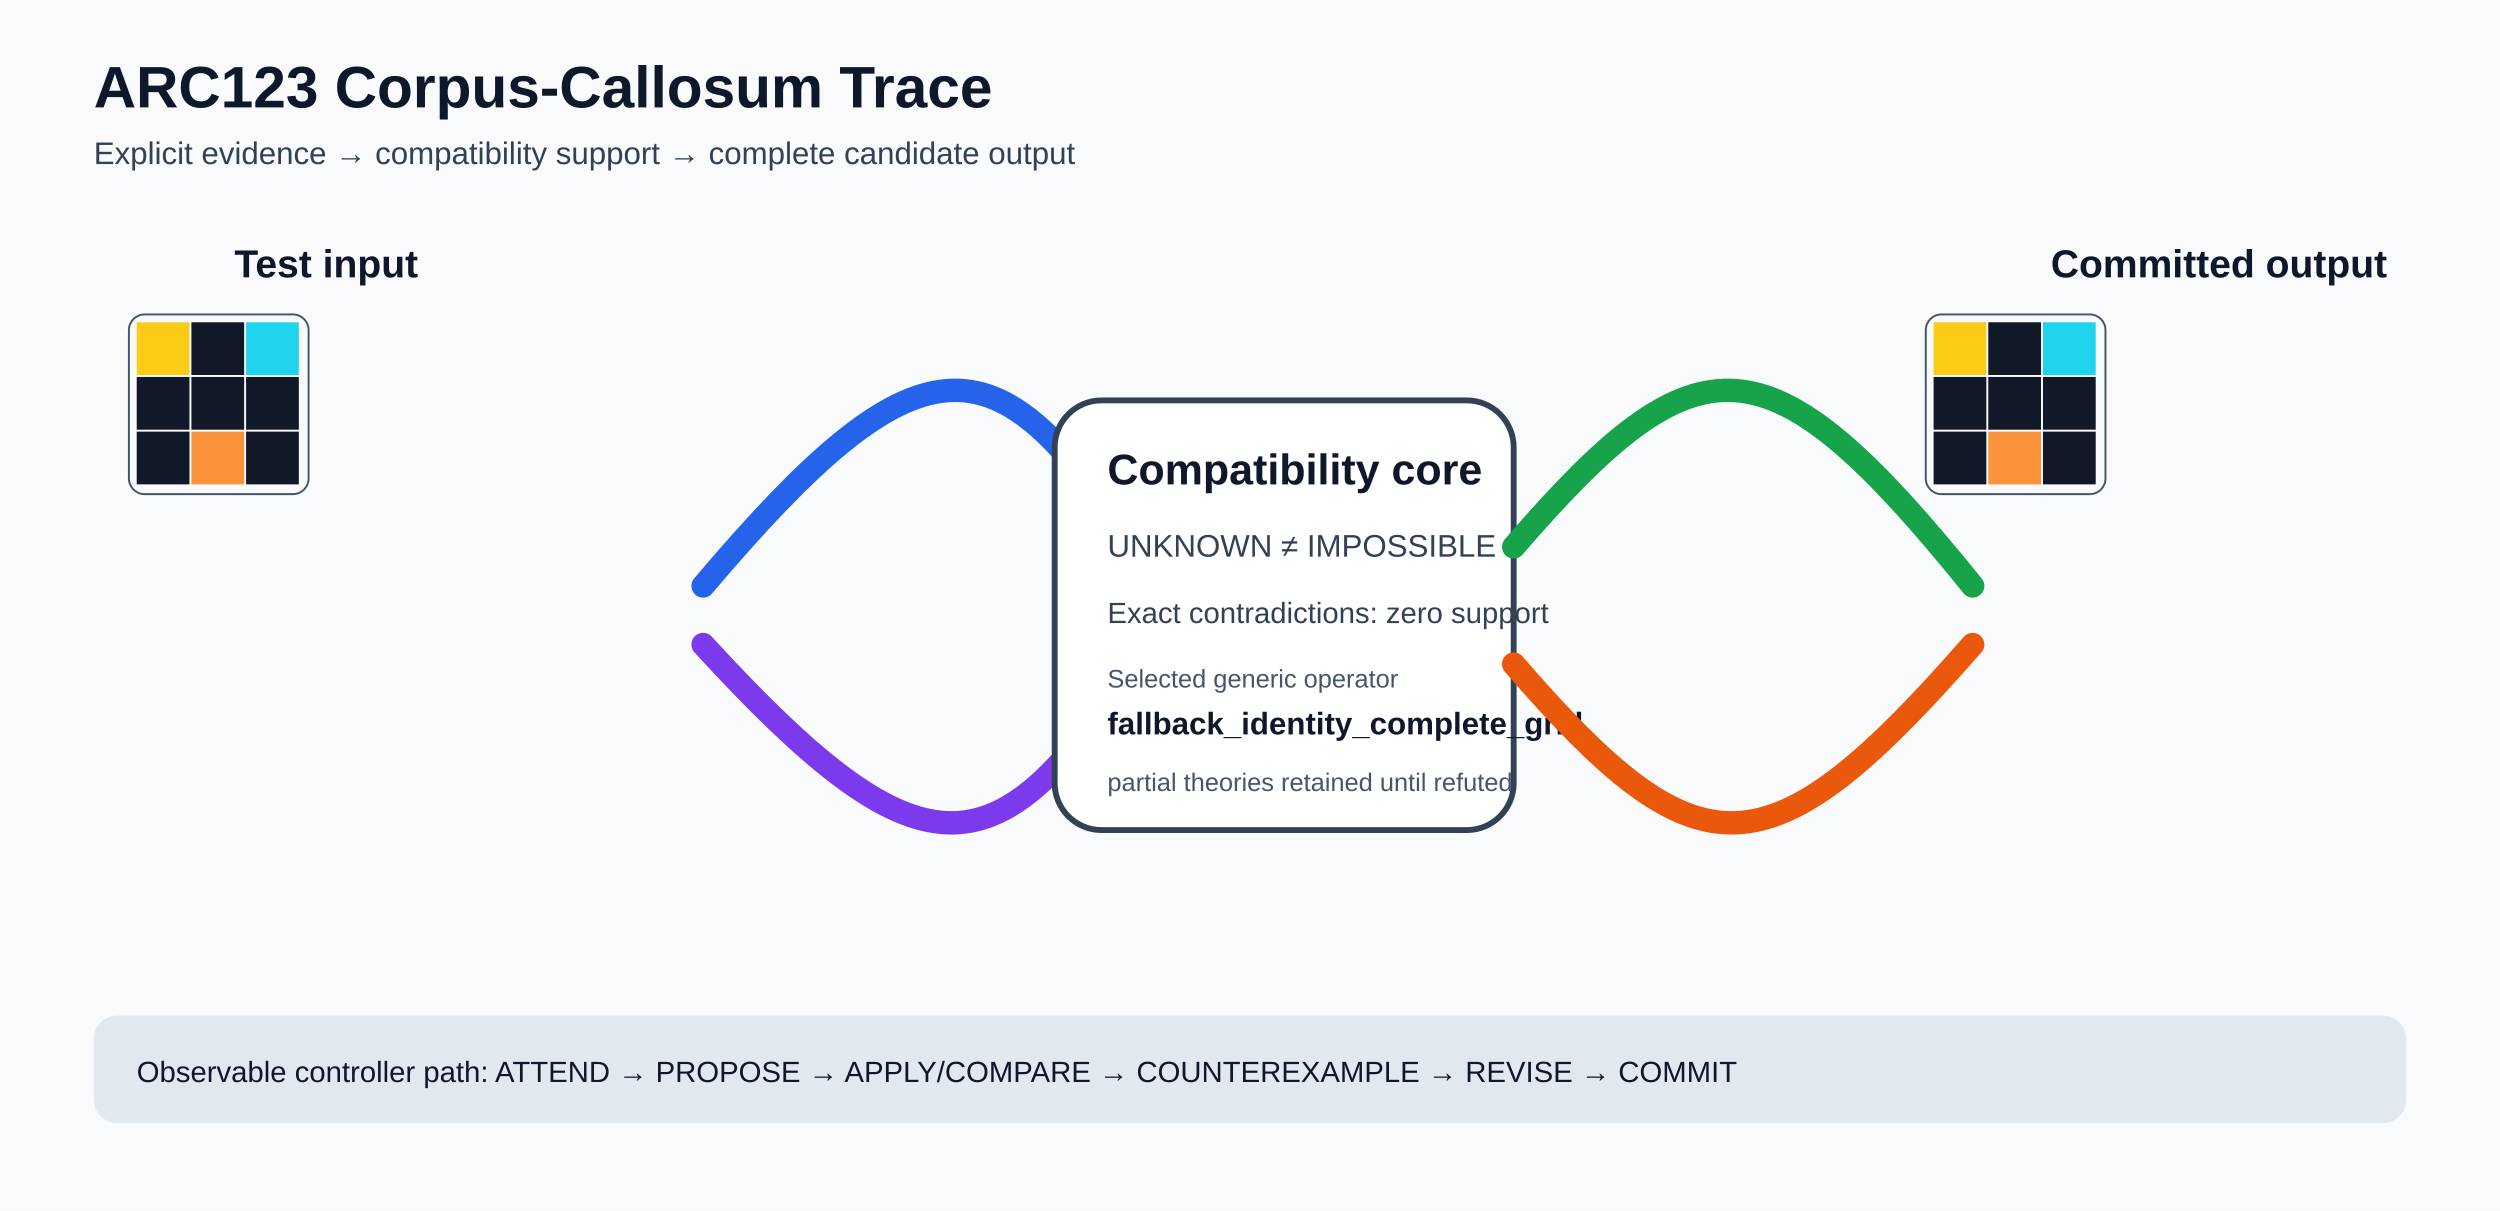
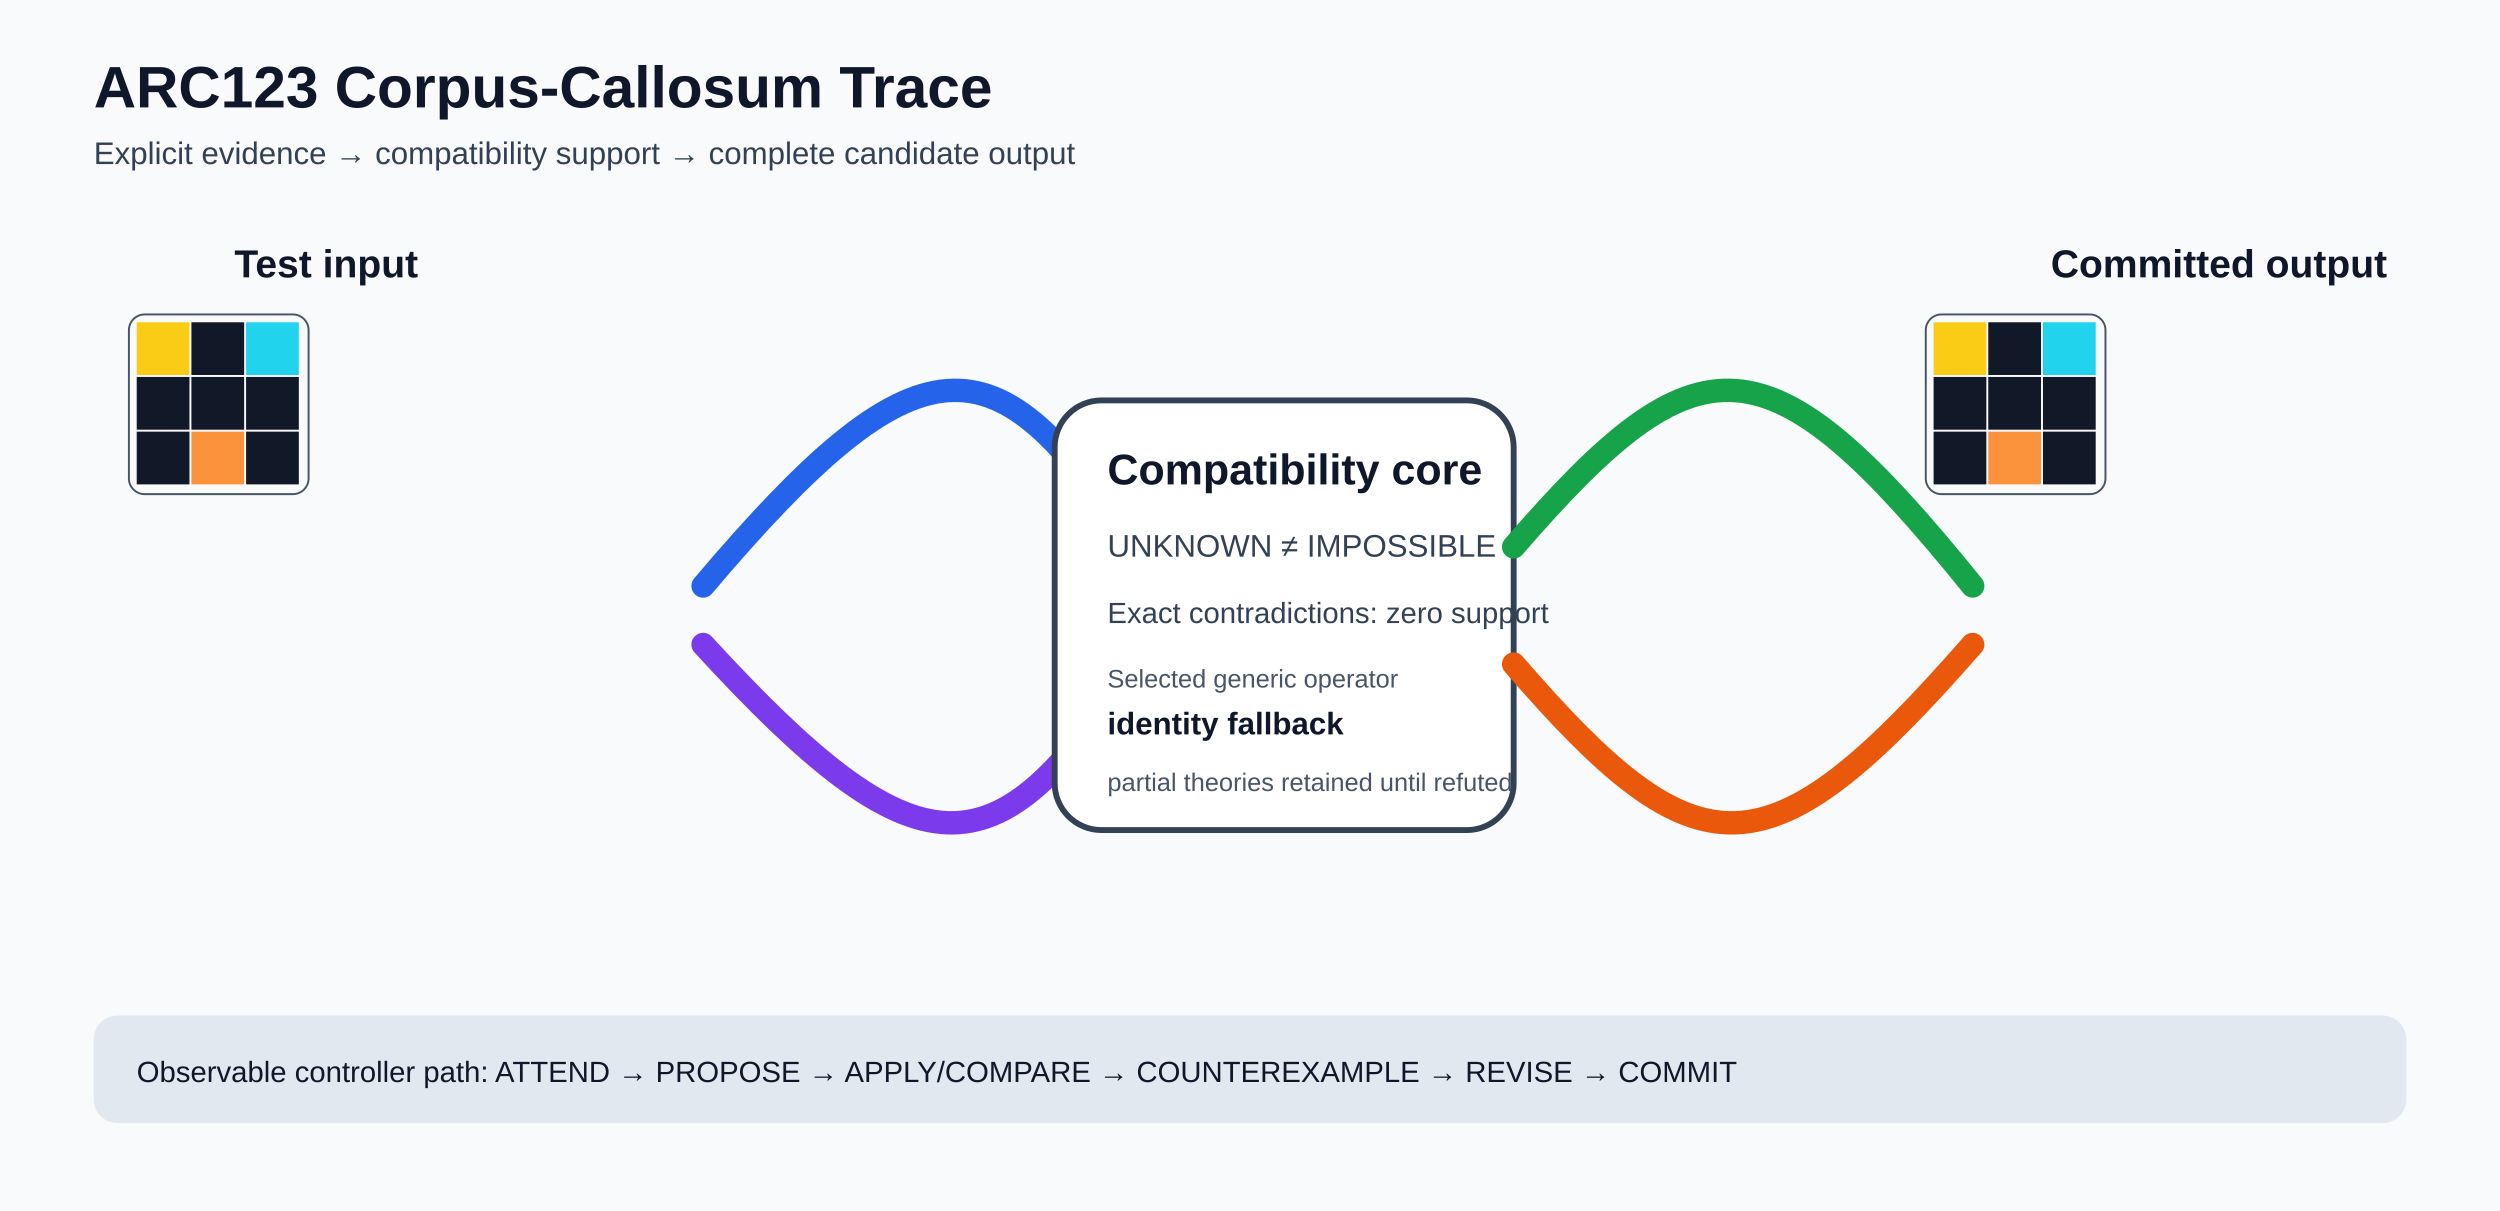
<svg xmlns="http://www.w3.org/2000/svg" width="1280" height="620" viewBox="0 0 1280 620">
  <rect width="1280" height="620" fill="#f8fafc" />
  <text x="48" y="55" font-family="Arial, sans-serif" font-size="30" font-weight="700" fill="#0f172a">ARC123 Corpus-Callosum Trace</text>
  <text x="48" y="84" font-family="Arial, sans-serif" font-size="16" fill="#334155">Explicit evidence → compatibility support → complete candidate output</text>
  <text x="120" y="142" font-family="Arial, sans-serif" font-size="20" font-weight="700" fill="#0f172a">Test input</text>
  <rect x="66" y="161" width="92" height="92" rx="8" fill="#f8fafc" stroke="#475569" />
  <rect x="70" y="165" width="27" height="27" fill="#facc15" />
  <rect x="98" y="165" width="27" height="27" fill="#111827" />
  <rect x="126" y="165" width="27" height="27" fill="#22d3ee" />
  <rect x="70" y="193" width="27" height="27" fill="#111827" />
  <rect x="98" y="193" width="27" height="27" fill="#111827" />
  <rect x="126" y="193" width="27" height="27" fill="#111827" />
  <rect x="70" y="221" width="27" height="27" fill="#111827" />
  <rect x="98" y="221" width="27" height="27" fill="#fb923c" />
  <rect x="126" y="221" width="27" height="27" fill="#111827" />
  <path d="M 360 300 C 470 170, 510 170, 580 280" fill="none" stroke="#2563eb" stroke-width="12" stroke-linecap="round" />
  <path d="M 360 330 C 470 450, 510 450, 580 340" fill="none" stroke="#7c3aed" stroke-width="12" stroke-linecap="round" />
  <rect x="540" y="205" width="235" height="220" rx="24" fill="#ffffff" stroke="#334155" stroke-width="3" />
  <text x="567" y="248" font-family="Arial, sans-serif" font-size="22" font-weight="700" fill="#0f172a">Compatibility core</text>
  <text x="567" y="285" font-family="Arial, sans-serif" font-size="16" fill="#334155">UNKNOWN ≠ IMPOSSIBLE</text>
  <text x="567" y="319" font-family="Arial, sans-serif" font-size="15" fill="#334155">Exact contradictions: zero support</text>
  <text x="567" y="352" font-family="Arial, sans-serif" font-size="13" fill="#475569">Selected generic operator</text>
-   <text x="567" y="376" font-family="Arial, sans-serif" font-size="16" font-weight="700" fill="#0f172a">fallback_identity_complete_grid</text>
+   <text x="567" y="376" font-family="Arial, sans-serif" font-size="16" font-weight="700" fill="#0f172a">identity fallback</text>
  <text x="567" y="405" font-family="Arial, sans-serif" font-size="13" fill="#475569">partial theories retained until refuted</text>
  <path d="M 775 280 C 870 170, 905 170, 1010 300" fill="none" stroke="#16a34a" stroke-width="12" stroke-linecap="round" />
  <path d="M 775 340 C 870 450, 905 450, 1010 330" fill="none" stroke="#ea580c" stroke-width="12" stroke-linecap="round" />
  <text x="1050" y="142" font-family="Arial, sans-serif" font-size="20" font-weight="700" fill="#0f172a">Committed output</text>
  <rect x="986" y="161" width="92" height="92" rx="8" fill="#f8fafc" stroke="#475569" />
  <rect x="990" y="165" width="27" height="27" fill="#facc15" />
  <rect x="1018" y="165" width="27" height="27" fill="#111827" />
  <rect x="1046" y="165" width="27" height="27" fill="#22d3ee" />
  <rect x="990" y="193" width="27" height="27" fill="#111827" />
  <rect x="1018" y="193" width="27" height="27" fill="#111827" />
  <rect x="1046" y="193" width="27" height="27" fill="#111827" />
  <rect x="990" y="221" width="27" height="27" fill="#111827" />
  <rect x="1018" y="221" width="27" height="27" fill="#fb923c" />
  <rect x="1046" y="221" width="27" height="27" fill="#111827" />
  <rect x="48" y="520" width="1184" height="55" rx="12" fill="#e2e8f0" />
  <text x="70" y="554" font-family="Arial, sans-serif" font-size="15" fill="#0f172a">Observable controller path: ATTEND → PROPOSE → APPLY/COMPARE → COUNTEREXAMPLE → REVISE → COMMIT</text>
</svg>
